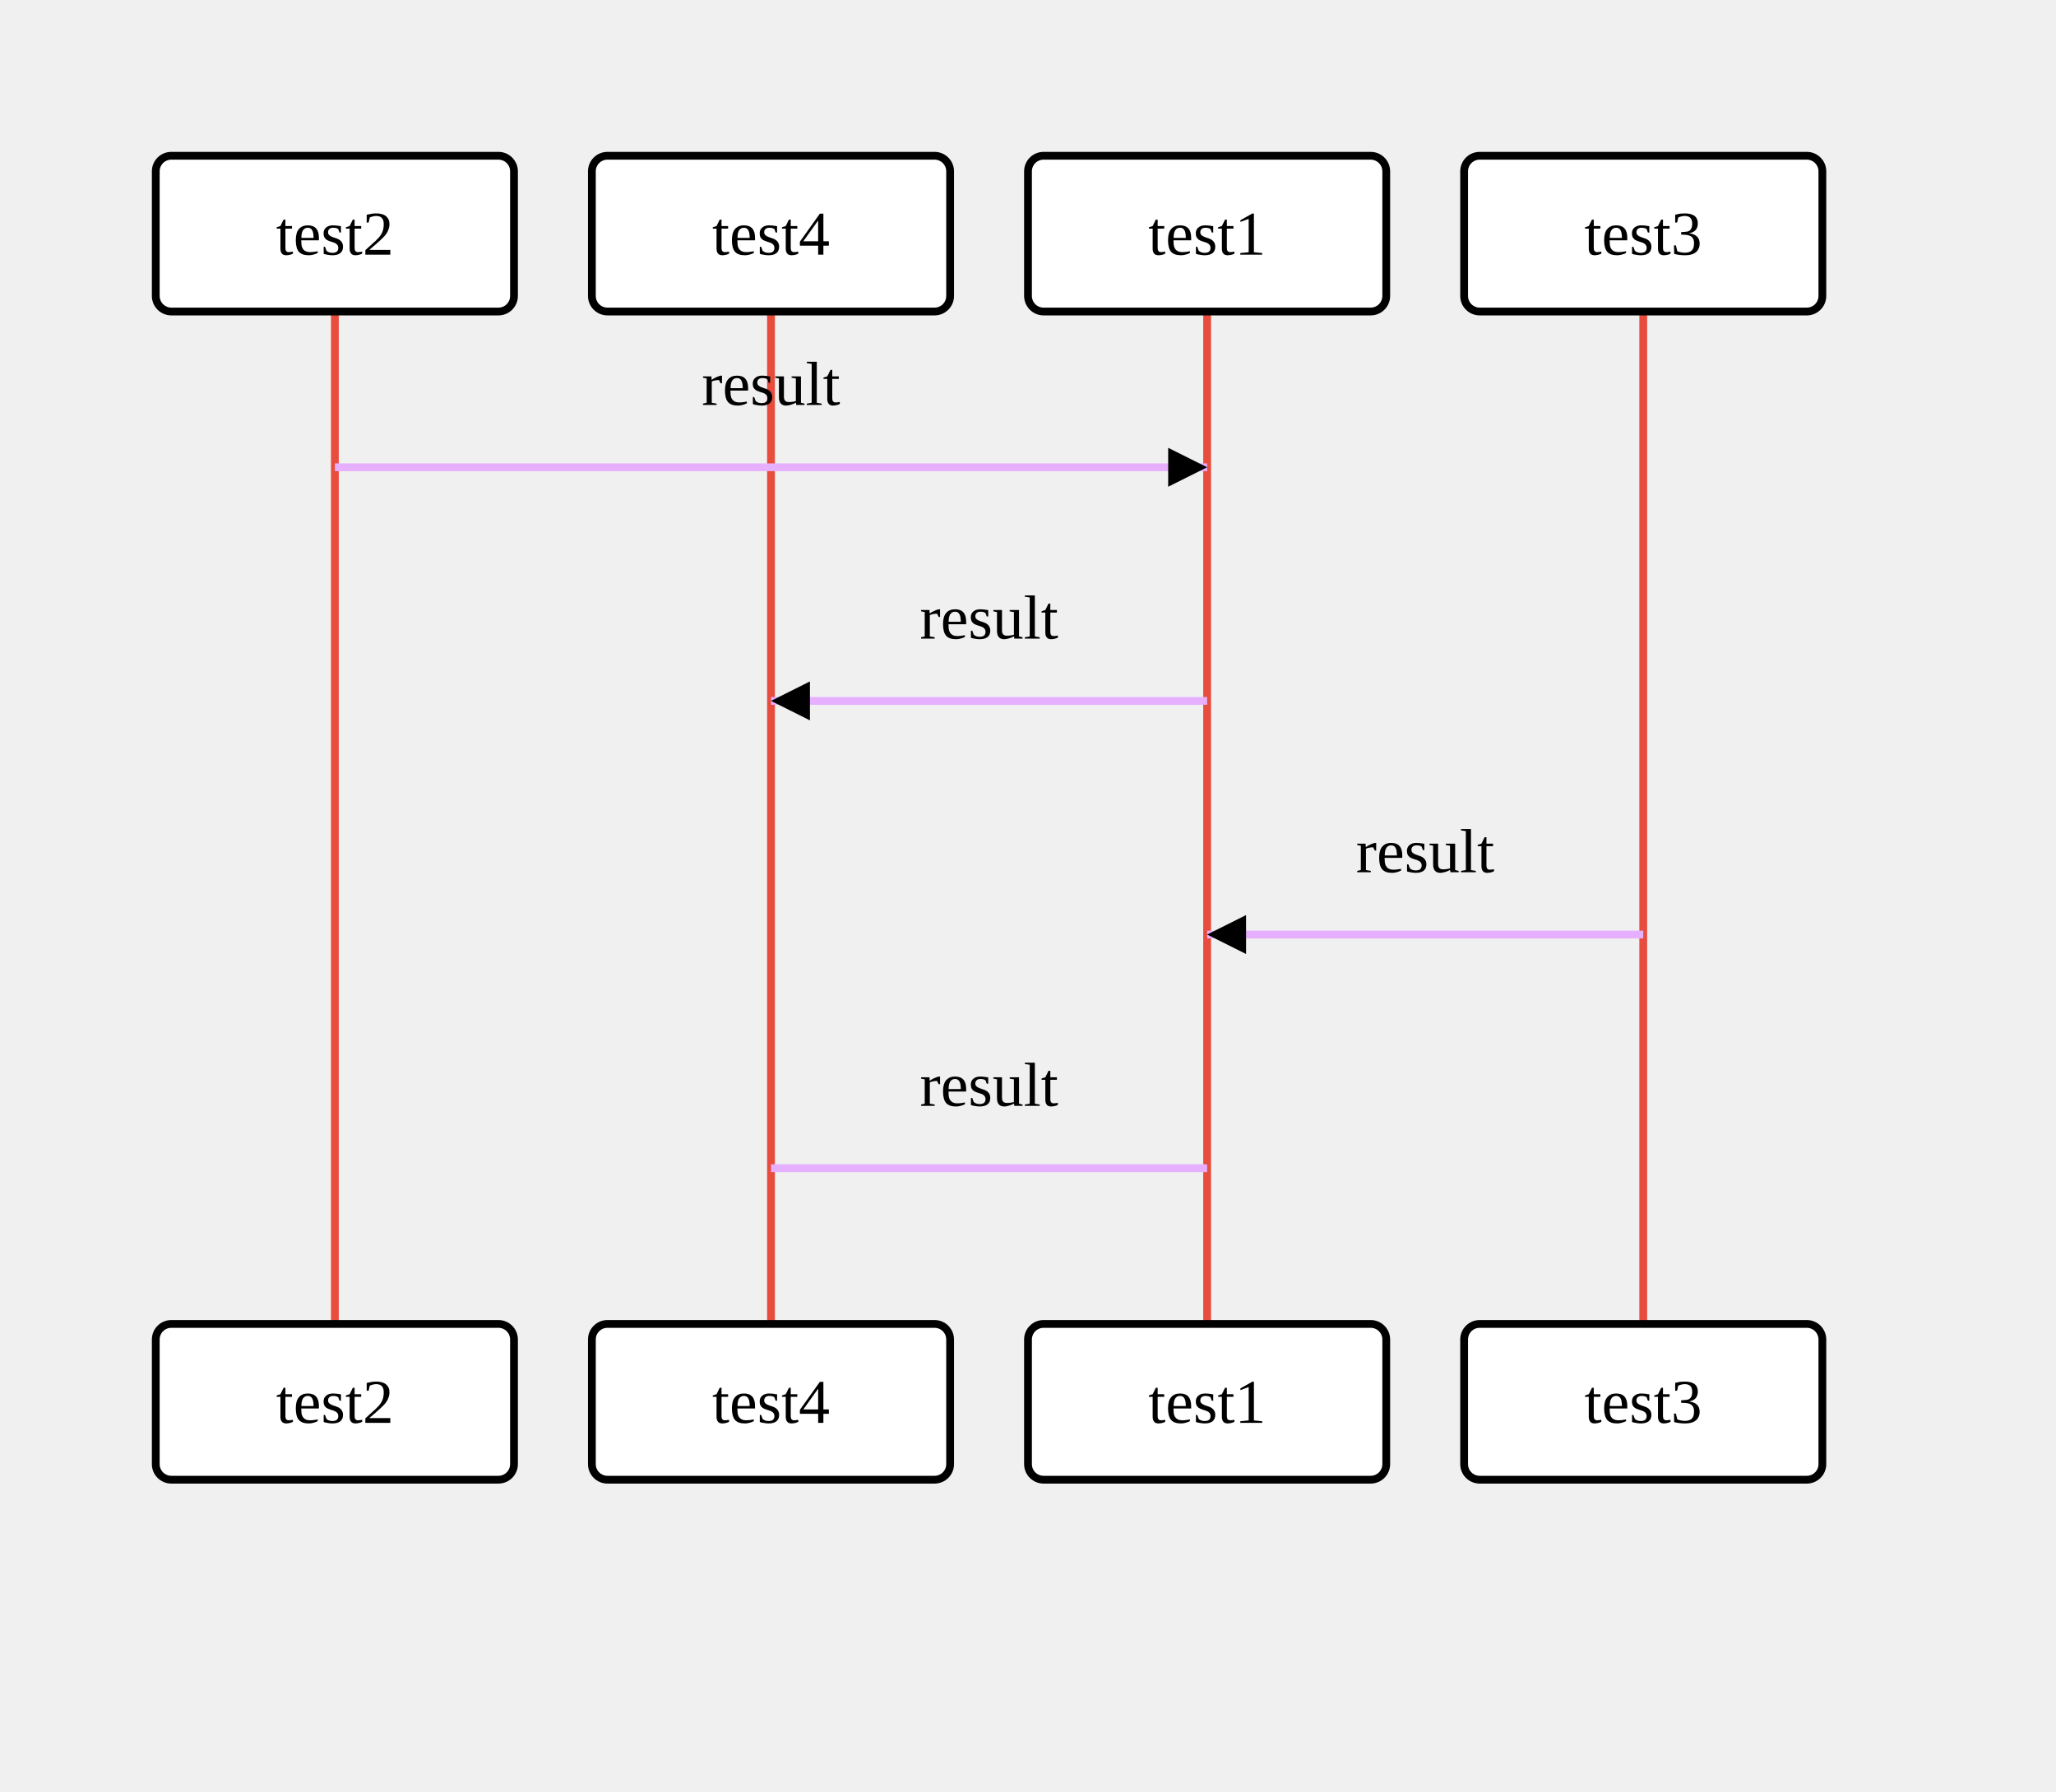
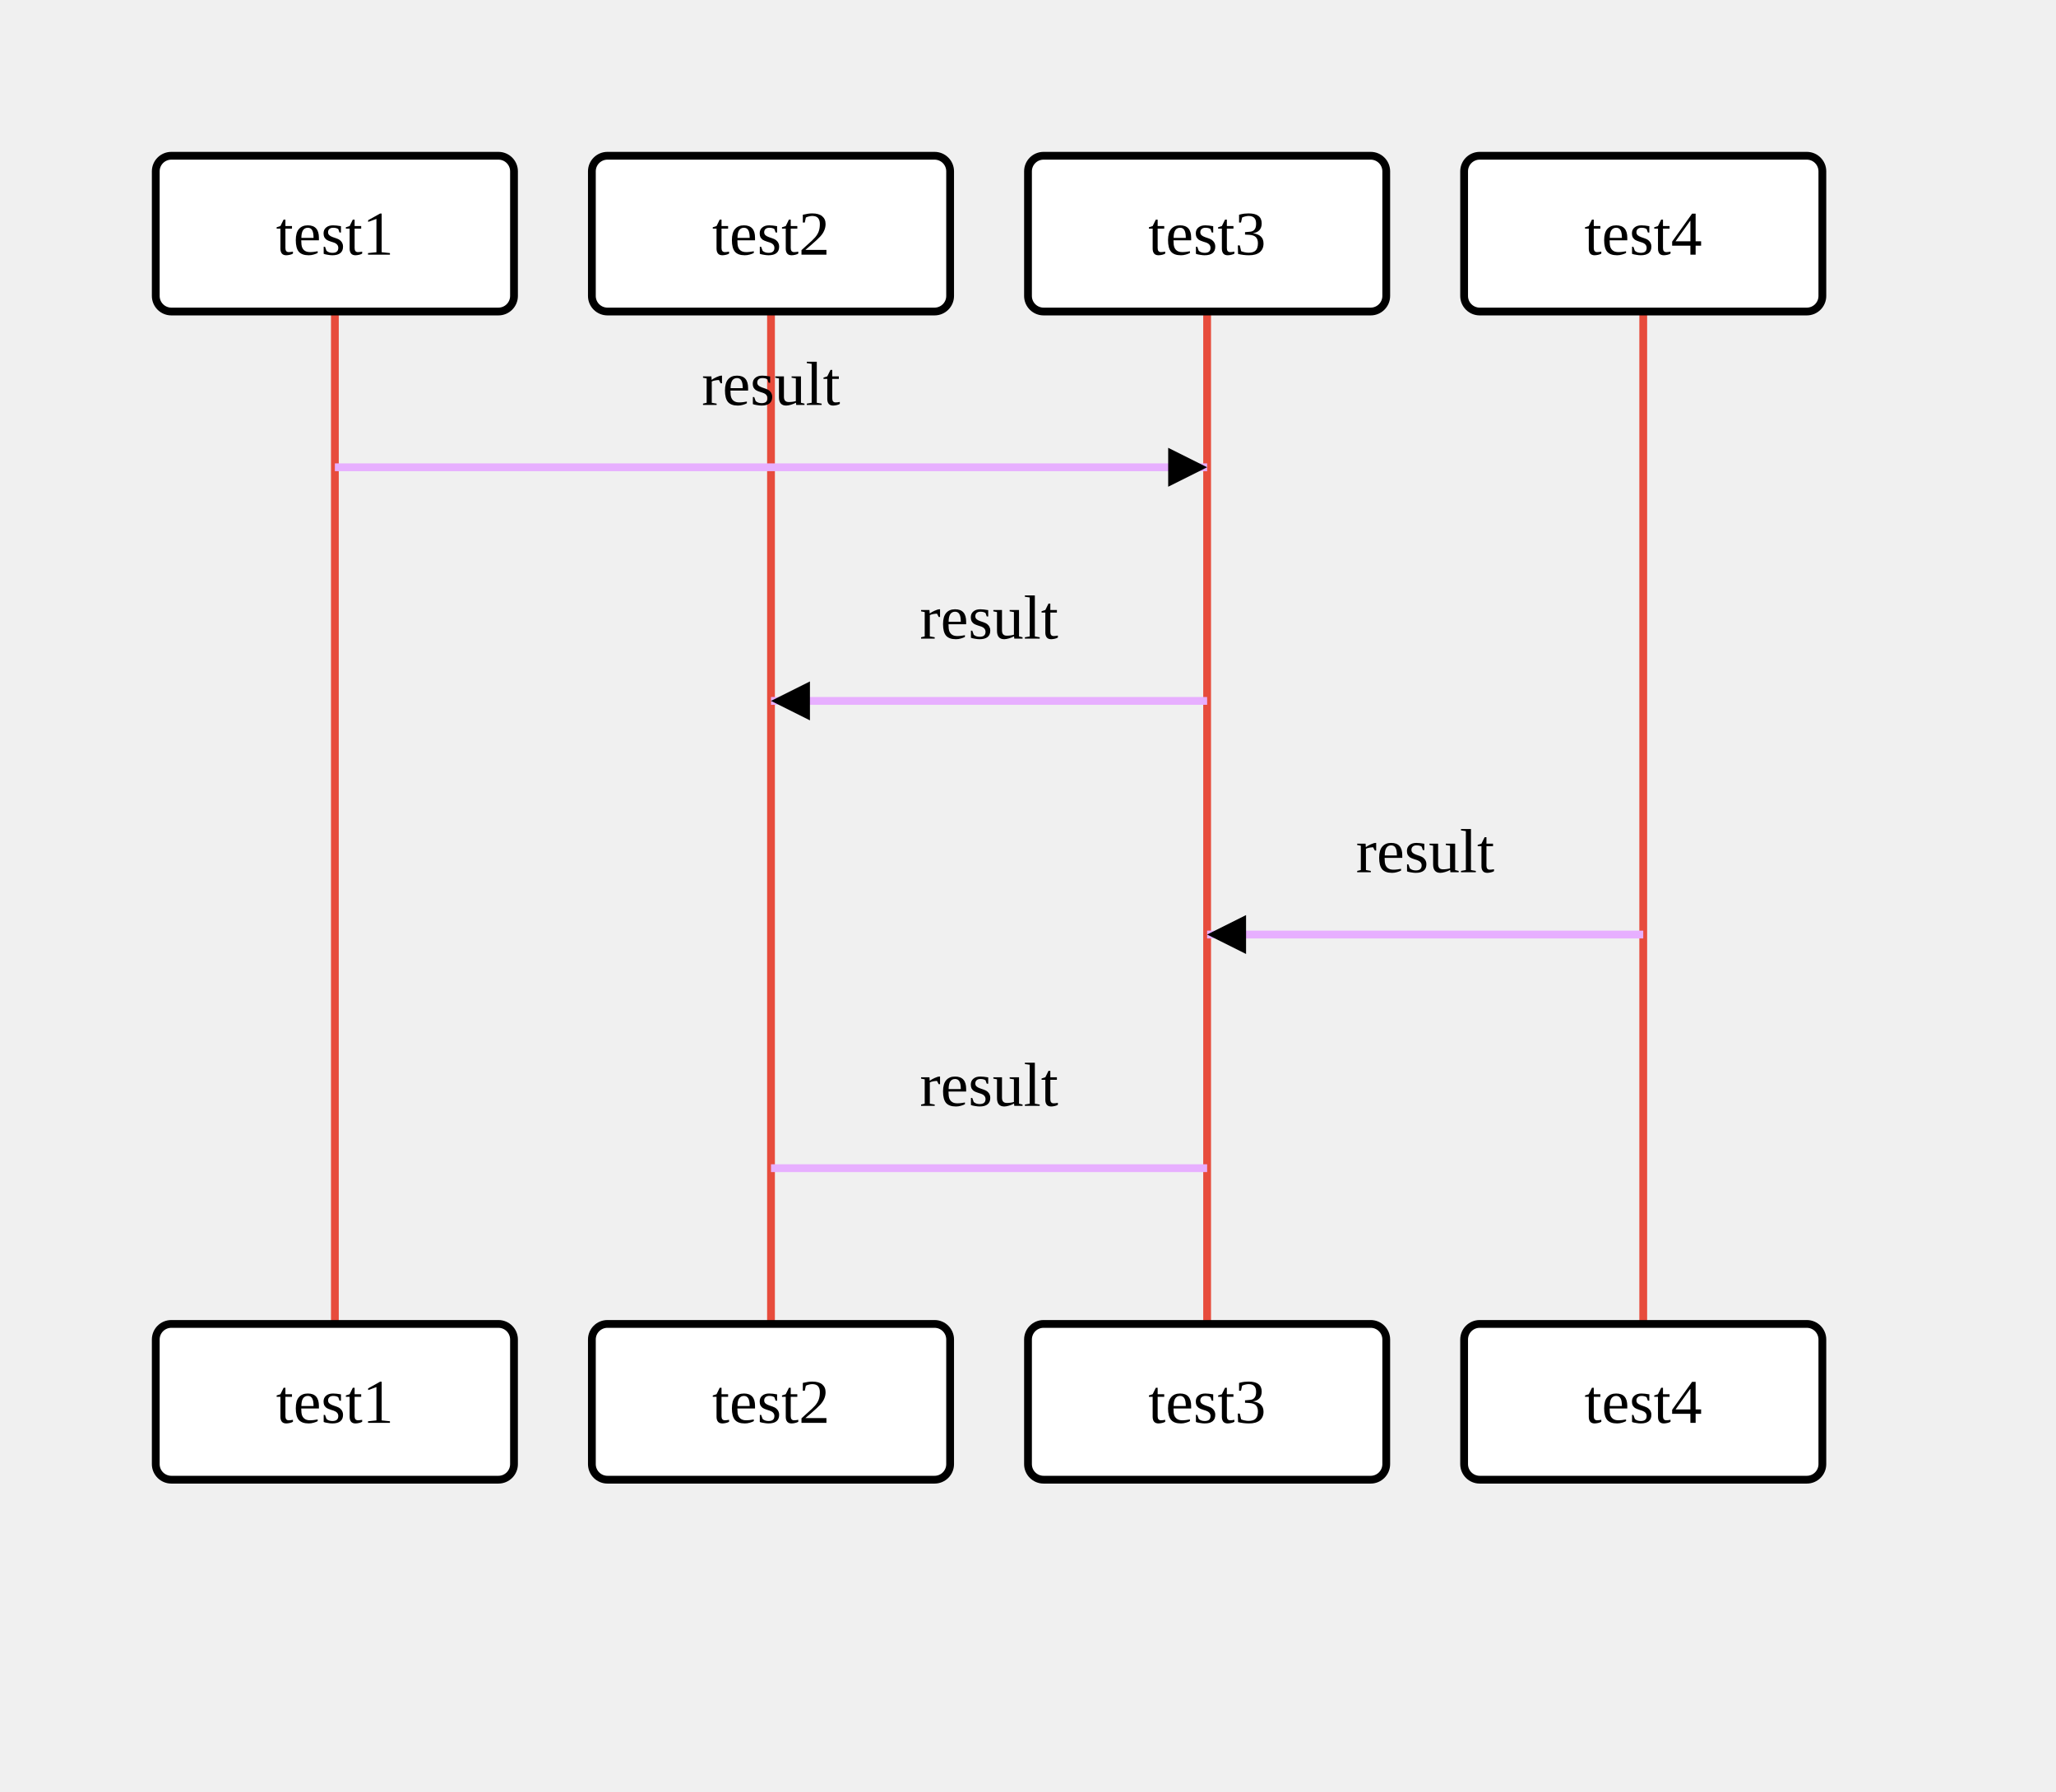
<svg xmlns="http://www.w3.org/2000/svg" viewBox="0 0 264 230">
  <defs>
-     <marker id="marker-0" />
    <marker id="marker-1" markerHeight="5" markerWidth="5" orient="auto-start-reverse" refX="10" refY="5" viewBox="0 0 10 10">
      <path d="M 0 0 L 10 5 L 0 10 z" />
    </marker>
+     <marker id="marker-0" />
  </defs>
  <g>
    <g>
      <line stroke="#e74c3c" x1="43" x2="43" y1="40" y2="170" />
    </g>
    <g>
      <line stroke="#e74c3c" x1="99" x2="99" y1="40" y2="170" />
    </g>
    <g>
      <line stroke="#e74c3c" x1="155" x2="155" y1="40" y2="170" />
    </g>
    <g>
      <line stroke="#e74c3c" x1="211" x2="211" y1="40" y2="170" />
    </g>
    <g>
      <rect fill="#ffffff" height="20" rx="2" ry="2" stroke="#000000" stroke-width="1" width="46" x="20" y="20" />
      <text dominant-baseline="central" fill="#000000" font-size="8" text-anchor="middle" x="43" y="30">
- test2
+ test1
</text>
      <rect fill="#ffffff" height="20" rx="2" ry="2" stroke="#000000" stroke-width="1" width="46" x="20" y="170" />
      <text dominant-baseline="central" fill="#000000" font-size="8" text-anchor="middle" x="43" y="180">
- test2
+ test1
</text>
    </g>
    <g>
-       <rect fill="#ffffff" height="20" rx="2" ry="2" stroke="#000000" stroke-width="1" width="46" x="76" y="20" />
-       <text dominant-baseline="central" fill="#000000" font-size="8" text-anchor="middle" x="99" y="30">
+       <rect fill="#ffffff" height="20" rx="2" ry="2" stroke="#000000" stroke-width="1" width="46" x="188" y="20" />
+       <text dominant-baseline="central" fill="#000000" font-size="8" text-anchor="middle" x="211" y="30">
test4
</text>
-       <rect fill="#ffffff" height="20" rx="2" ry="2" stroke="#000000" stroke-width="1" width="46" x="76" y="170" />
-       <text dominant-baseline="central" fill="#000000" font-size="8" text-anchor="middle" x="99" y="180">
+       <rect fill="#ffffff" height="20" rx="2" ry="2" stroke="#000000" stroke-width="1" width="46" x="188" y="170" />
+       <text dominant-baseline="central" fill="#000000" font-size="8" text-anchor="middle" x="211" y="180">
test4
</text>
    </g>
    <g>
      <rect fill="#ffffff" height="20" rx="2" ry="2" stroke="#000000" stroke-width="1" width="46" x="132" y="20" />
      <text dominant-baseline="central" fill="#000000" font-size="8" text-anchor="middle" x="155" y="30">
- test1
+ test3
</text>
      <rect fill="#ffffff" height="20" rx="2" ry="2" stroke="#000000" stroke-width="1" width="46" x="132" y="170" />
      <text dominant-baseline="central" fill="#000000" font-size="8" text-anchor="middle" x="155" y="180">
- test1
+ test3
</text>
    </g>
    <g>
-       <rect fill="#ffffff" height="20" rx="2" ry="2" stroke="#000000" stroke-width="1" width="46" x="188" y="20" />
-       <text dominant-baseline="central" fill="#000000" font-size="8" text-anchor="middle" x="211" y="30">
- test3
+       <rect fill="#ffffff" height="20" rx="2" ry="2" stroke="#000000" stroke-width="1" width="46" x="76" y="20" />
+       <text dominant-baseline="central" fill="#000000" font-size="8" text-anchor="middle" x="99" y="30">
+ test2
</text>
-       <rect fill="#ffffff" height="20" rx="2" ry="2" stroke="#000000" stroke-width="1" width="46" x="188" y="170" />
-       <text dominant-baseline="central" fill="#000000" font-size="8" text-anchor="middle" x="211" y="180">
- test3
+       <rect fill="#ffffff" height="20" rx="2" ry="2" stroke="#000000" stroke-width="1" width="46" x="76" y="170" />
+       <text dominant-baseline="central" fill="#000000" font-size="8" text-anchor="middle" x="99" y="180">
+ test2
</text>
    </g>
    <g>
      <line marker-end="url(#marker-1)" stroke="#e7afff" x1="43" x2="155" y1="60" y2="60" />
      <text fill="#000000" font-size="8" text-anchor="middle" x="99" y="52">
result
</text>
    </g>
    <g>
      <line marker-end="url(#marker-1)" stroke="#e7afff" x1="155" x2="99" y1="90" y2="90" />
      <text fill="#000000" font-size="8" text-anchor="middle" x="127" y="82">
result
</text>
    </g>
    <g>
      <line marker-end="url(#marker-1)" stroke="#e7afff" x1="211" x2="155" y1="120" y2="120" />
      <text fill="#000000" font-size="8" text-anchor="middle" x="183" y="112">
result
</text>
    </g>
    <g>
      <line stroke="#e7afff" x1="99" x2="155" y1="150" y2="150" />
      <text fill="#000000" font-size="8" text-anchor="middle" x="127" y="142">
result
</text>
    </g>
  </g>
</svg>
